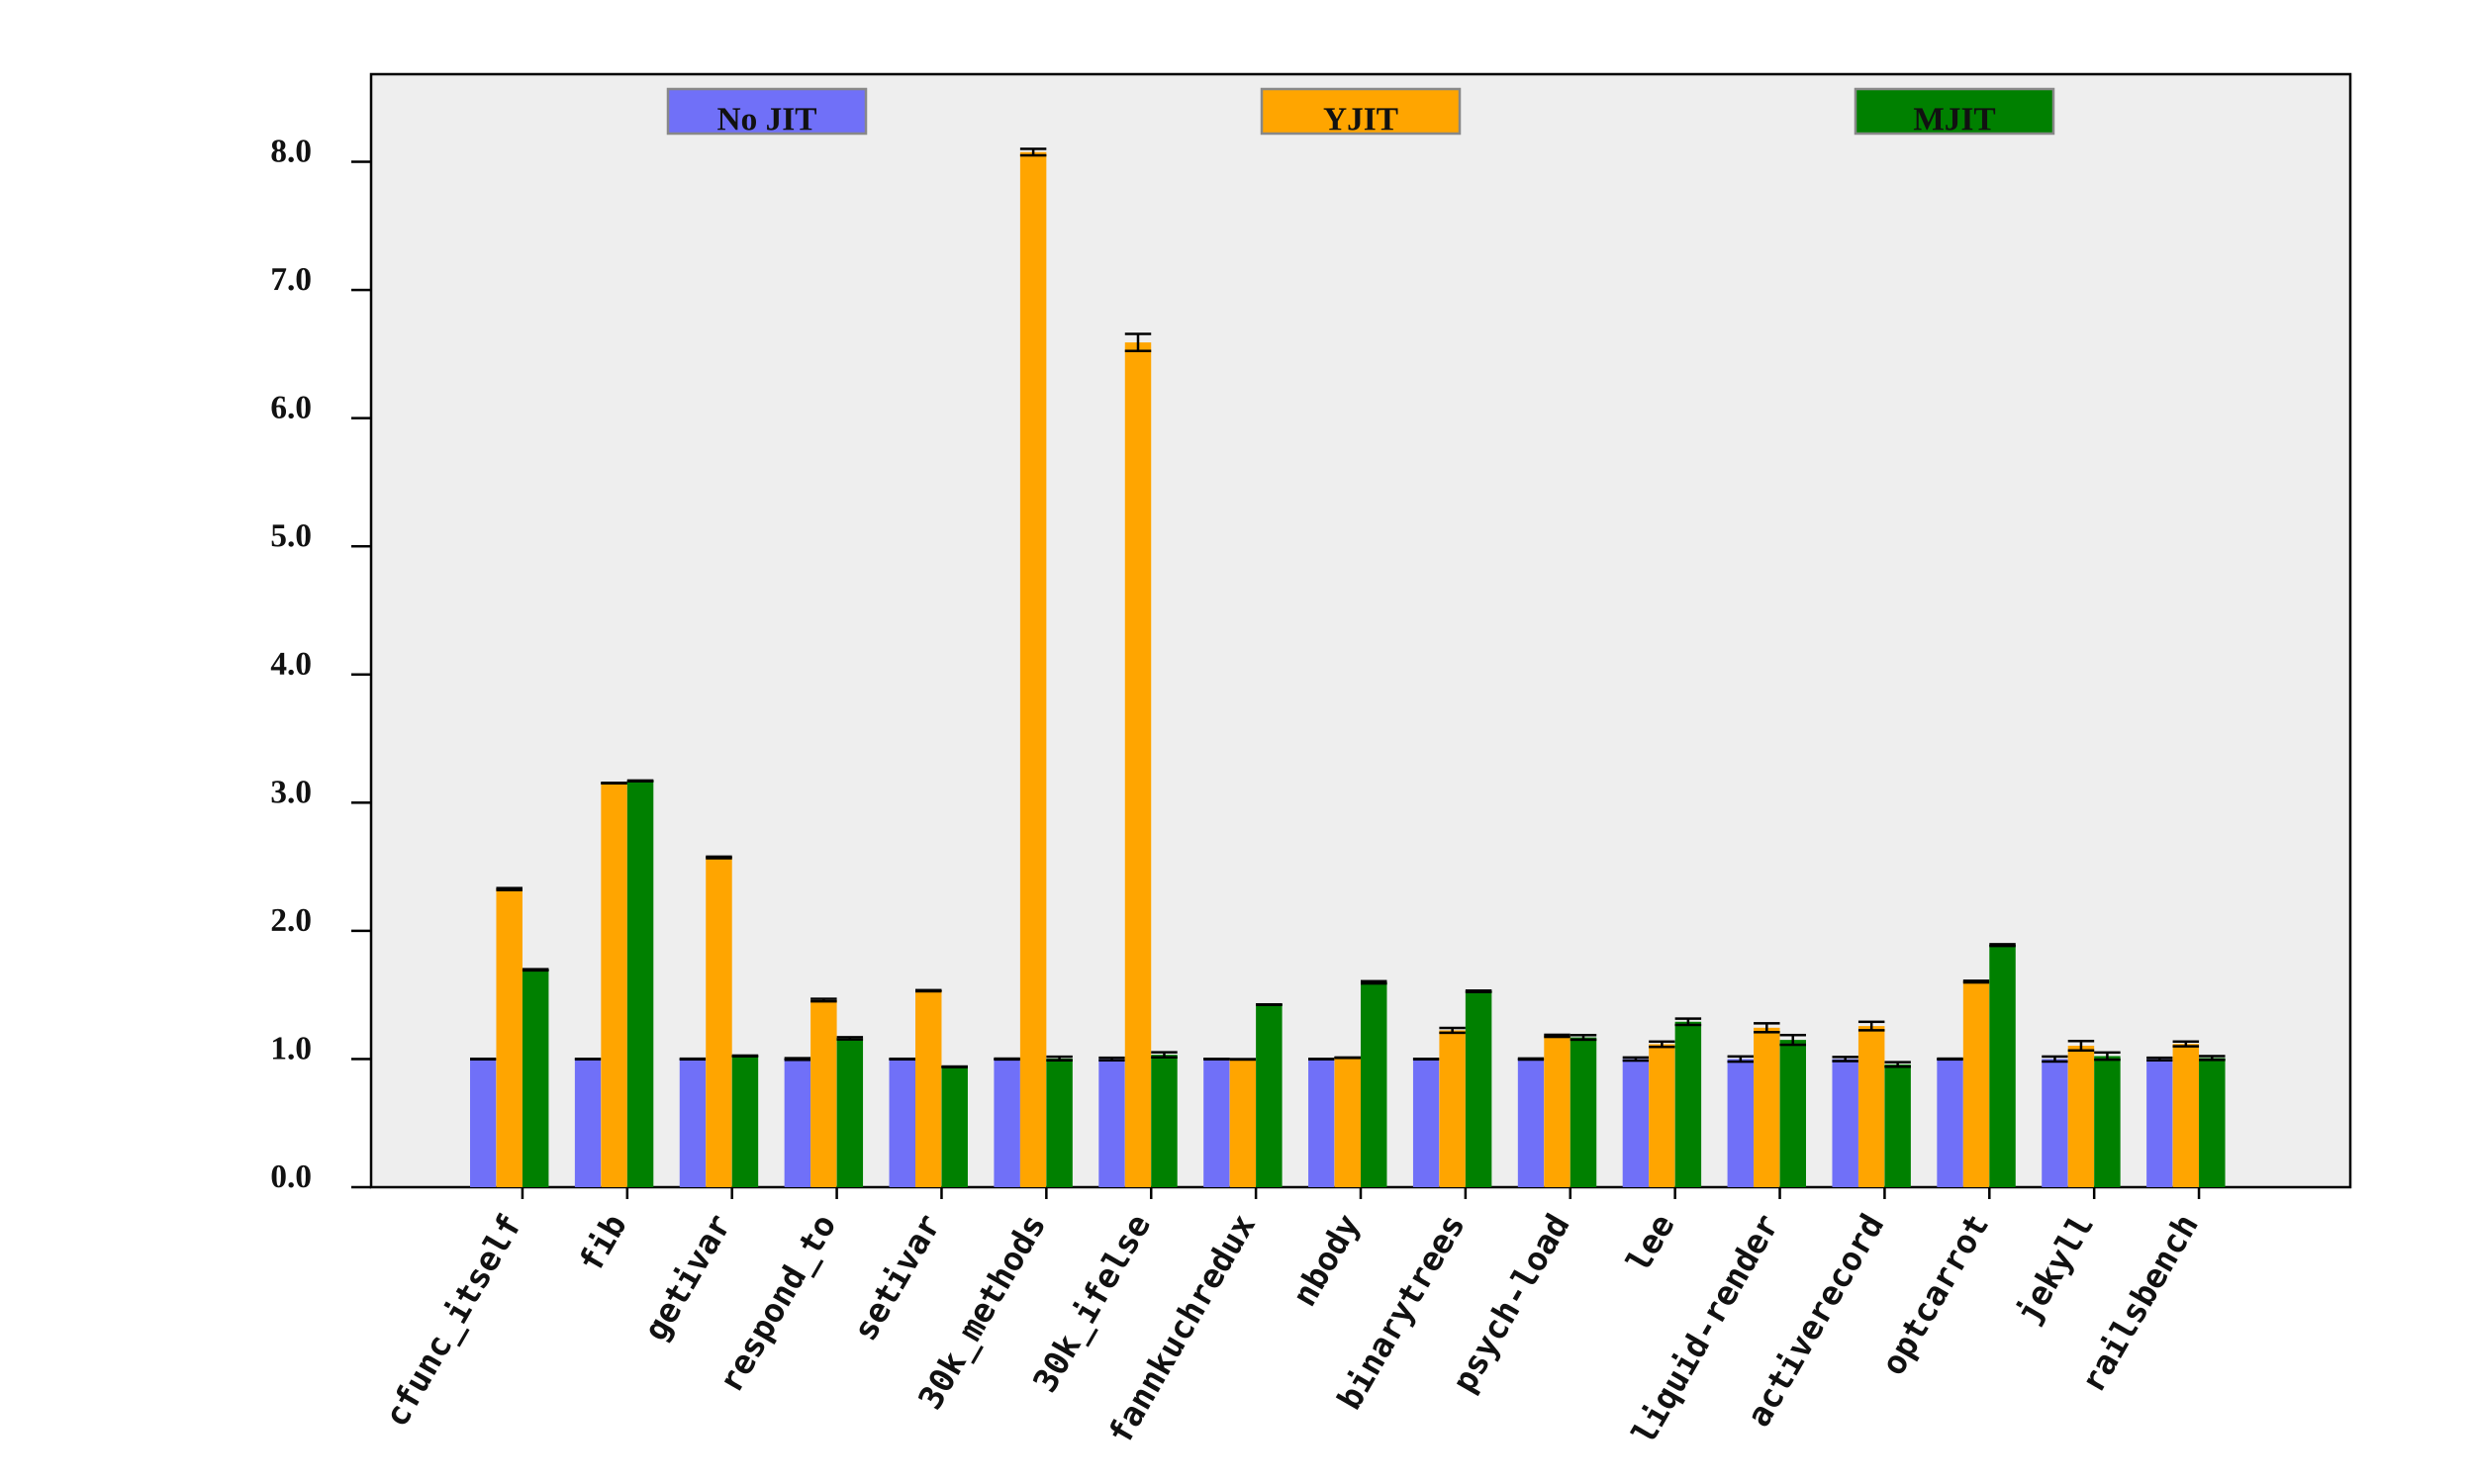
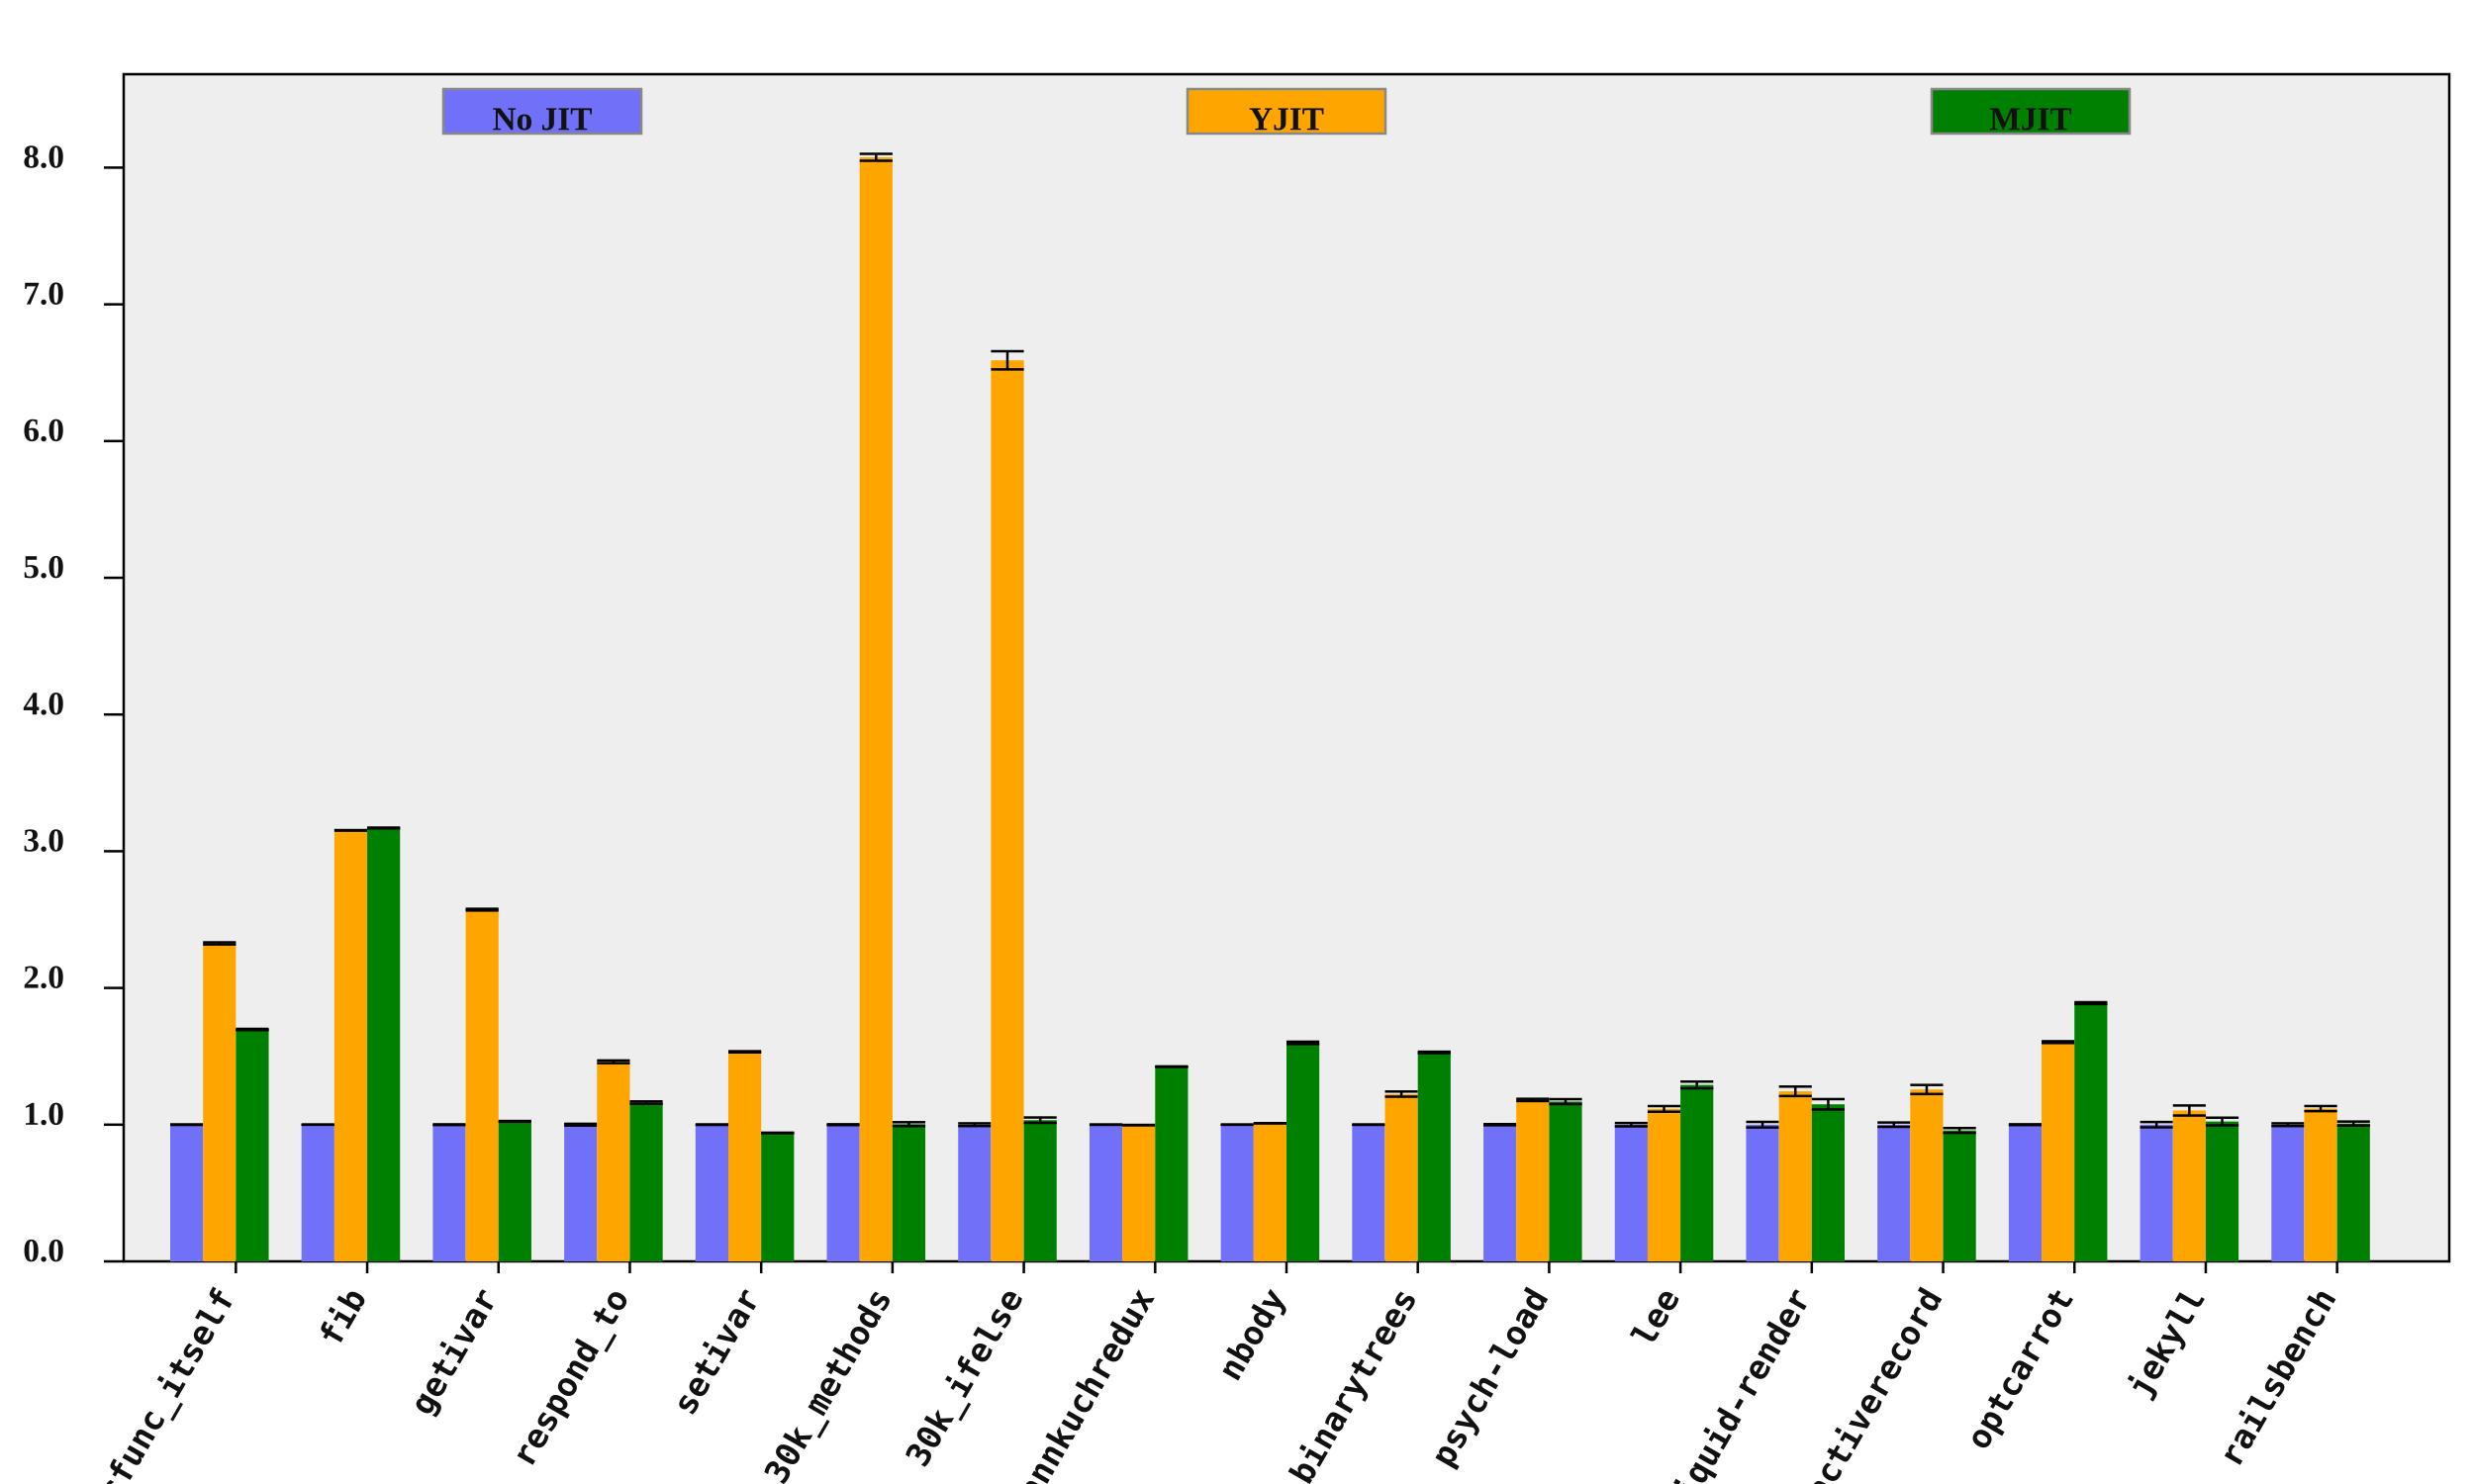
<svg xmlns="http://www.w3.org/2000/svg" viewBox="0 0 1000 600" width="100%" height="100%">
-   <rect x="150.0" y="30.0" width="800" height="450.0" stroke="#000" fill="#EEE" />
-   <line x1="142.0" y1="480.0" x2="150.0" y2="480.0" stroke="#000" />
-   <text x="126.0" y="480.0" text-anchor="end" font-weight="bold" font-size="small" fill="#111">
+   <rect x="50.0" y="30.0" width="940.0" height="480" stroke="#000" fill="#EEE" />
+   <line x1="42.0" y1="510" x2="50.0" y2="510" stroke="#000" />
+   <text x="26" y="510" text-anchor="end" font-weight="bold" font-size="small" fill="#111">
0.0
</text>
-   <line x1="142.0" y1="428.176" x2="150.0" y2="428.176" stroke="#000" />
-   <text x="126.0" y="428.176" text-anchor="end" font-weight="bold" font-size="small" fill="#111">
+   <line x1="42.0" y1="454.721" x2="50.0" y2="454.721" stroke="#000" />
+   <text x="26" y="454.721" text-anchor="end" font-weight="bold" font-size="small" fill="#111">
1.0
</text>
-   <line x1="142.0" y1="376.353" x2="150.0" y2="376.353" stroke="#000" />
-   <text x="126.0" y="376.353" text-anchor="end" font-weight="bold" font-size="small" fill="#111">
+   <line x1="42.0" y1="399.443" x2="50.0" y2="399.443" stroke="#000" />
+   <text x="26" y="399.443" text-anchor="end" font-weight="bold" font-size="small" fill="#111">
2.0
</text>
-   <line x1="142.0" y1="324.529" x2="150.0" y2="324.529" stroke="#000" />
-   <text x="126.0" y="324.529" text-anchor="end" font-weight="bold" font-size="small" fill="#111">
+   <line x1="42.0" y1="344.164" x2="50.0" y2="344.164" stroke="#000" />
+   <text x="26" y="344.164" text-anchor="end" font-weight="bold" font-size="small" fill="#111">
3.0
</text>
-   <line x1="142.0" y1="272.705" x2="150.0" y2="272.705" stroke="#000" />
-   <text x="126.0" y="272.705" text-anchor="end" font-weight="bold" font-size="small" fill="#111">
+   <line x1="42.0" y1="288.885" x2="50.0" y2="288.885" stroke="#000" />
+   <text x="26" y="288.885" text-anchor="end" font-weight="bold" font-size="small" fill="#111">
4.0
</text>
-   <line x1="142.0" y1="220.881" x2="150.0" y2="220.881" stroke="#000" />
-   <text x="126.0" y="220.881" text-anchor="end" font-weight="bold" font-size="small" fill="#111">
+   <line x1="42.0" y1="233.607" x2="50.0" y2="233.607" stroke="#000" />
+   <text x="26" y="233.607" text-anchor="end" font-weight="bold" font-size="small" fill="#111">
5.0
</text>
-   <line x1="142.0" y1="169.058" x2="150.0" y2="169.058" stroke="#000" />
-   <text x="126.0" y="169.058" text-anchor="end" font-weight="bold" font-size="small" fill="#111">
+   <line x1="42.0" y1="178.328" x2="50.0" y2="178.328" stroke="#000" />
+   <text x="26" y="178.328" text-anchor="end" font-weight="bold" font-size="small" fill="#111">
6.0
</text>
-   <line x1="142.0" y1="117.234" x2="150.0" y2="117.234" stroke="#000" />
-   <text x="126.0" y="117.234" text-anchor="end" font-weight="bold" font-size="small" fill="#111">
+   <line x1="42.0" y1="123.049" x2="50.0" y2="123.049" stroke="#000" />
+   <text x="26" y="123.049" text-anchor="end" font-weight="bold" font-size="small" fill="#111">
7.0
</text>
-   <line x1="142.0" y1="65.41" x2="150.0" y2="65.41" stroke="#000" />
-   <text x="126.0" y="65.41" text-anchor="end" font-weight="bold" font-size="small" fill="#111">
+   <line x1="42.0" y1="67.771" x2="50.0" y2="67.771" stroke="#000" />
+   <text x="26" y="67.771" text-anchor="end" font-weight="bold" font-size="small" fill="#111">
8.0
</text>
-   <rect x="270.0" y="36" width="80.0" height="18.0" fill="#7070f8" stroke="#888" />
-   <text x="310.0" y="52.5" font-size="small" text-anchor="middle" font-weight="bold" fill="#111">
+   <rect x="179.2" y="36" width="80.0" height="18.0" fill="#7070f8" stroke="#888" />
+   <text x="219.2" y="52.5" font-size="small" text-anchor="middle" font-weight="bold" fill="#111">
No JIT
</text>
-   <rect x="510.0" y="36" width="80.0" height="18.0" fill="orange" stroke="#888" />
-   <text x="550.0" y="52.5" font-size="small" text-anchor="middle" font-weight="bold" fill="#111">
+   <rect x="480" y="36" width="80.0" height="18.0" fill="orange" stroke="#888" />
+   <text x="520" y="52.5" font-size="small" text-anchor="middle" font-weight="bold" fill="#111">
YJIT
</text>
-   <rect x="750.0" y="36" width="80.0" height="18.0" fill="green" stroke="#888" />
-   <text x="790.0" y="52.5" font-size="small" text-anchor="middle" font-weight="bold" fill="#111">
+   <rect x="780.8" y="36" width="80.0" height="18.0" fill="green" stroke="#888" />
+   <text x="820.8" y="52.5" font-size="small" text-anchor="middle" font-weight="bold" fill="#111">
MJIT
</text>
-   <rect x="190.0" y="428.176" width="10.588" height="51.824" fill="#7070f8" />
-   <line x1="190.0" y1="428.087" x2="200.588" y2="428.087" stroke="#000" />
-   <line x1="190.0" y1="428.265" x2="200.588" y2="428.265" stroke="#000" />
-   <line x1="195.294" y1="428.087" x2="195.294" y2="428.265" stroke="#000" />
-   <rect x="200.588" y="359.466" width="10.588" height="120.534" fill="orange" />
-   <line x1="200.588" y1="359.071" x2="211.176" y2="359.071" stroke="#000" />
-   <line x1="200.588" y1="359.861" x2="211.176" y2="359.861" stroke="#000" />
-   <line x1="205.882" y1="359.071" x2="205.882" y2="359.861" stroke="#000" />
-   <rect x="211.176" y="392.102" width="10.588" height="87.898" fill="green" />
-   <line x1="211.176" y1="391.865" x2="221.765" y2="391.865" stroke="#000" />
-   <line x1="211.176" y1="392.339" x2="221.765" y2="392.339" stroke="#000" />
-   <line x1="216.471" y1="391.865" x2="216.471" y2="392.339" stroke="#000" />
-   <line x1="211.176" y1="480.0" x2="211.176" y2="484.8" stroke="#000" />
-   <text x="211.176" y="494.4" fill="#111" font-size="small" font-family="monospace" font-weight="bold" text-anchor="end" transform="rotate(-60, 211.1765, 494.4)">
+   <rect x="68.8" y="454.721" width="13.271" height="55.279" fill="#7070f8" />
+   <line x1="68.8" y1="454.627" x2="82.071" y2="454.627" stroke="#000" />
+   <line x1="68.8" y1="454.816" x2="82.071" y2="454.816" stroke="#000" />
+   <line x1="75.435" y1="454.627" x2="75.435" y2="454.816" stroke="#000" />
+   <rect x="82.071" y="381.431" width="13.271" height="128.569" fill="orange" />
+   <line x1="82.071" y1="381.009" x2="95.341" y2="381.009" stroke="#000" />
+   <line x1="82.071" y1="381.852" x2="95.341" y2="381.852" stroke="#000" />
+   <line x1="88.706" y1="381.009" x2="88.706" y2="381.852" stroke="#000" />
+   <rect x="95.341" y="416.242" width="13.271" height="93.758" fill="green" />
+   <line x1="95.341" y1="415.989" x2="108.612" y2="415.989" stroke="#000" />
+   <line x1="95.341" y1="416.495" x2="108.612" y2="416.495" stroke="#000" />
+   <line x1="101.976" y1="415.989" x2="101.976" y2="416.495" stroke="#000" />
+   <line x1="95.341" y1="510.0" x2="95.341" y2="514.8" stroke="#000" />
+   <text x="95.341" y="524.4" fill="#111" font-size="small" font-family="monospace" font-weight="bold" text-anchor="end" transform="rotate(-60, 95.34118, 524.4)">
cfunc_itself
</text>
-   <rect x="232.353" y="428.176" width="10.588" height="51.824" fill="#7070f8" />
-   <line x1="232.353" y1="428.158" x2="242.941" y2="428.158" stroke="#000" />
-   <line x1="232.353" y1="428.194" x2="242.941" y2="428.194" stroke="#000" />
-   <line x1="237.647" y1="428.158" x2="237.647" y2="428.194" stroke="#000" />
-   <rect x="242.941" y="316.61" width="10.588" height="163.39" fill="orange" />
-   <line x1="242.941" y1="316.523" x2="253.529" y2="316.523" stroke="#000" />
-   <line x1="242.941" y1="316.698" x2="253.529" y2="316.698" stroke="#000" />
-   <line x1="248.235" y1="316.523" x2="248.235" y2="316.698" stroke="#000" />
-   <rect x="253.529" y="315.714" width="10.588" height="164.286" fill="green" />
-   <line x1="253.529" y1="315.57" x2="264.118" y2="315.57" stroke="#000" />
-   <line x1="253.529" y1="315.859" x2="264.118" y2="315.859" stroke="#000" />
-   <line x1="258.824" y1="315.57" x2="258.824" y2="315.859" stroke="#000" />
-   <line x1="253.529" y1="480.0" x2="253.529" y2="484.8" stroke="#000" />
-   <text x="253.529" y="494.4" fill="#111" font-size="small" font-family="monospace" font-weight="bold" text-anchor="end" transform="rotate(-60, 253.5294, 494.4)">
+   <rect x="121.882" y="454.721" width="13.271" height="55.279" fill="#7070f8" />
+   <line x1="121.882" y1="454.702" x2="135.153" y2="454.702" stroke="#000" />
+   <line x1="121.882" y1="454.74" x2="135.153" y2="454.74" stroke="#000" />
+   <line x1="128.518" y1="454.702" x2="128.518" y2="454.74" stroke="#000" />
+   <rect x="135.153" y="335.718" width="13.271" height="174.282" fill="orange" />
+   <line x1="135.153" y1="335.624" x2="148.424" y2="335.624" stroke="#000" />
+   <line x1="135.153" y1="335.811" x2="148.424" y2="335.811" stroke="#000" />
+   <line x1="141.788" y1="335.624" x2="141.788" y2="335.811" stroke="#000" />
+   <rect x="148.424" y="334.762" width="13.271" height="175.238" fill="green" />
+   <line x1="148.424" y1="334.608" x2="161.694" y2="334.608" stroke="#000" />
+   <line x1="148.424" y1="334.916" x2="161.694" y2="334.916" stroke="#000" />
+   <line x1="155.059" y1="334.608" x2="155.059" y2="334.916" stroke="#000" />
+   <line x1="148.424" y1="510.0" x2="148.424" y2="514.8" stroke="#000" />
+   <text x="148.424" y="524.4" fill="#111" font-size="small" font-family="monospace" font-weight="bold" text-anchor="end" transform="rotate(-60, 148.4235, 524.4)">
fib
</text>
-   <rect x="274.706" y="428.176" width="10.588" height="51.824" fill="#7070f8" />
-   <line x1="274.706" y1="428.052" x2="285.294" y2="428.052" stroke="#000" />
-   <line x1="274.706" y1="428.3" x2="285.294" y2="428.3" stroke="#000" />
-   <line x1="280.0" y1="428.052" x2="280.0" y2="428.3" stroke="#000" />
-   <rect x="285.294" y="346.677" width="10.588" height="133.323" fill="orange" />
-   <line x1="285.294" y1="346.353" x2="295.882" y2="346.353" stroke="#000" />
-   <line x1="285.294" y1="347.001" x2="295.882" y2="347.001" stroke="#000" />
-   <line x1="290.588" y1="346.353" x2="290.588" y2="347.001" stroke="#000" />
-   <rect x="295.882" y="426.919" width="10.588" height="53.081" fill="green" />
-   <line x1="295.882" y1="426.78" x2="306.471" y2="426.78" stroke="#000" />
-   <line x1="295.882" y1="427.058" x2="306.471" y2="427.058" stroke="#000" />
-   <line x1="301.176" y1="426.78" x2="301.176" y2="427.058" stroke="#000" />
-   <line x1="295.882" y1="480.0" x2="295.882" y2="484.8" stroke="#000" />
-   <text x="295.882" y="494.4" fill="#111" font-size="small" font-family="monospace" font-weight="bold" text-anchor="end" transform="rotate(-60, 295.8824, 494.4)">
+   <rect x="174.965" y="454.721" width="13.271" height="55.279" fill="#7070f8" />
+   <line x1="174.965" y1="454.589" x2="188.235" y2="454.589" stroke="#000" />
+   <line x1="174.965" y1="454.854" x2="188.235" y2="454.854" stroke="#000" />
+   <line x1="181.6" y1="454.589" x2="181.6" y2="454.854" stroke="#000" />
+   <rect x="188.235" y="367.789" width="13.271" height="142.211" fill="orange" />
+   <line x1="188.235" y1="367.443" x2="201.506" y2="367.443" stroke="#000" />
+   <line x1="188.235" y1="368.134" x2="201.506" y2="368.134" stroke="#000" />
+   <line x1="194.871" y1="367.443" x2="194.871" y2="368.134" stroke="#000" />
+   <rect x="201.506" y="453.38" width="13.271" height="56.62" fill="green" />
+   <line x1="201.506" y1="453.232" x2="214.776" y2="453.232" stroke="#000" />
+   <line x1="201.506" y1="453.529" x2="214.776" y2="453.529" stroke="#000" />
+   <line x1="208.141" y1="453.232" x2="208.141" y2="453.529" stroke="#000" />
+   <line x1="201.506" y1="510.0" x2="201.506" y2="514.8" stroke="#000" />
+   <text x="201.506" y="524.4" fill="#111" font-size="small" font-family="monospace" font-weight="bold" text-anchor="end" transform="rotate(-60, 201.5059, 524.4)">
getivar
</text>
-   <rect x="317.059" y="428.176" width="10.588" height="51.824" fill="#7070f8" />
-   <line x1="317.059" y1="427.839" x2="327.647" y2="427.839" stroke="#000" />
-   <line x1="317.059" y1="428.513" x2="327.647" y2="428.513" stroke="#000" />
-   <line x1="322.353" y1="427.839" x2="322.353" y2="428.513" stroke="#000" />
-   <rect x="327.647" y="404.347" width="10.588" height="75.653" fill="orange" />
-   <line x1="327.647" y1="403.837" x2="338.235" y2="403.837" stroke="#000" />
-   <line x1="327.647" y1="404.856" x2="338.235" y2="404.856" stroke="#000" />
-   <line x1="332.941" y1="403.837" x2="332.941" y2="404.856" stroke="#000" />
-   <rect x="338.235" y="419.805" width="10.588" height="60.195" fill="green" />
-   <line x1="338.235" y1="419.36" x2="348.824" y2="419.36" stroke="#000" />
-   <line x1="338.235" y1="420.251" x2="348.824" y2="420.251" stroke="#000" />
-   <line x1="343.529" y1="419.36" x2="343.529" y2="420.251" stroke="#000" />
-   <line x1="338.235" y1="480.0" x2="338.235" y2="484.8" stroke="#000" />
-   <text x="338.235" y="494.4" fill="#111" font-size="small" font-family="monospace" font-weight="bold" text-anchor="end" transform="rotate(-60, 338.2353, 494.4)">
+   <rect x="228.047" y="454.721" width="13.271" height="55.279" fill="#7070f8" />
+   <line x1="228.047" y1="454.362" x2="241.318" y2="454.362" stroke="#000" />
+   <line x1="228.047" y1="455.081" x2="241.318" y2="455.081" stroke="#000" />
+   <line x1="234.682" y1="454.362" x2="234.682" y2="455.081" stroke="#000" />
+   <rect x="241.318" y="429.303" width="13.271" height="80.697" fill="orange" />
+   <line x1="241.318" y1="428.76" x2="254.588" y2="428.76" stroke="#000" />
+   <line x1="241.318" y1="429.846" x2="254.588" y2="429.846" stroke="#000" />
+   <line x1="247.953" y1="428.76" x2="247.953" y2="429.846" stroke="#000" />
+   <rect x="254.588" y="445.792" width="13.271" height="64.208" fill="green" />
+   <line x1="254.588" y1="445.317" x2="267.859" y2="445.317" stroke="#000" />
+   <line x1="254.588" y1="446.268" x2="267.859" y2="446.268" stroke="#000" />
+   <line x1="261.224" y1="445.317" x2="261.224" y2="446.268" stroke="#000" />
+   <line x1="254.588" y1="510.0" x2="254.588" y2="514.8" stroke="#000" />
+   <text x="254.588" y="524.4" fill="#111" font-size="small" font-family="monospace" font-weight="bold" text-anchor="end" transform="rotate(-60, 254.5882, 524.4)">
respond_to
</text>
-   <rect x="359.412" y="428.176" width="10.588" height="51.824" fill="#7070f8" />
-   <line x1="359.412" y1="428.084" x2="370" y2="428.084" stroke="#000" />
-   <line x1="359.412" y1="428.268" x2="370" y2="428.268" stroke="#000" />
-   <line x1="364.706" y1="428.084" x2="364.706" y2="428.268" stroke="#000" />
-   <rect x="370" y="400.559" width="10.588" height="79.441" fill="orange" />
-   <line x1="370" y1="400.332" x2="380.588" y2="400.332" stroke="#000" />
-   <line x1="370" y1="400.786" x2="380.588" y2="400.786" stroke="#000" />
-   <line x1="375.294" y1="400.332" x2="375.294" y2="400.786" stroke="#000" />
-   <rect x="380.588" y="431.309" width="10.588" height="48.691" fill="green" />
-   <line x1="380.588" y1="431.213" x2="391.176" y2="431.213" stroke="#000" />
-   <line x1="380.588" y1="431.404" x2="391.176" y2="431.404" stroke="#000" />
-   <line x1="385.882" y1="431.213" x2="385.882" y2="431.404" stroke="#000" />
-   <line x1="380.588" y1="480.0" x2="380.588" y2="484.8" stroke="#000" />
-   <text x="380.588" y="494.4" fill="#111" font-size="small" font-family="monospace" font-weight="bold" text-anchor="end" transform="rotate(-60, 380.5882, 494.4)">
+   <rect x="281.129" y="454.721" width="13.271" height="55.279" fill="#7070f8" />
+   <line x1="281.129" y1="454.623" x2="294.4" y2="454.623" stroke="#000" />
+   <line x1="281.129" y1="454.82" x2="294.4" y2="454.82" stroke="#000" />
+   <line x1="287.765" y1="454.623" x2="287.765" y2="454.82" stroke="#000" />
+   <rect x="294.4" y="425.263" width="13.271" height="84.737" fill="orange" />
+   <line x1="294.4" y1="425.021" x2="307.671" y2="425.021" stroke="#000" />
+   <line x1="294.4" y1="425.505" x2="307.671" y2="425.505" stroke="#000" />
+   <line x1="301.035" y1="425.021" x2="301.035" y2="425.505" stroke="#000" />
+   <rect x="307.671" y="458.063" width="13.271" height="51.937" fill="green" />
+   <line x1="307.671" y1="457.961" x2="320.941" y2="457.961" stroke="#000" />
+   <line x1="307.671" y1="458.164" x2="320.941" y2="458.164" stroke="#000" />
+   <line x1="314.306" y1="457.961" x2="314.306" y2="458.164" stroke="#000" />
+   <line x1="307.671" y1="510.0" x2="307.671" y2="514.8" stroke="#000" />
+   <text x="307.671" y="524.4" fill="#111" font-size="small" font-family="monospace" font-weight="bold" text-anchor="end" transform="rotate(-60, 307.6706, 524.4)">
setivar
</text>
-   <rect x="401.765" y="428.176" width="10.588" height="51.824" fill="#7070f8" />
-   <line x1="401.765" y1="428.014" x2="412.353" y2="428.014" stroke="#000" />
-   <line x1="401.765" y1="428.338" x2="412.353" y2="428.338" stroke="#000" />
-   <line x1="407.059" y1="428.014" x2="407.059" y2="428.338" stroke="#000" />
-   <rect x="412.353" y="61.5" width="10.588" height="418.5" fill="orange" />
-   <line x1="412.353" y1="60.187" x2="422.941" y2="60.187" stroke="#000" />
-   <line x1="412.353" y1="62.813" x2="422.941" y2="62.813" stroke="#000" />
-   <line x1="417.647" y1="60.187" x2="417.647" y2="62.813" stroke="#000" />
-   <rect x="422.941" y="427.973" width="10.588" height="52.027" fill="green" />
-   <line x1="422.941" y1="427.239" x2="433.529" y2="427.239" stroke="#000" />
-   <line x1="422.941" y1="428.707" x2="433.529" y2="428.707" stroke="#000" />
-   <line x1="428.235" y1="427.239" x2="428.235" y2="428.707" stroke="#000" />
-   <line x1="422.941" y1="480.0" x2="422.941" y2="484.8" stroke="#000" />
-   <text x="422.941" y="494.4" fill="#111" font-size="small" font-family="monospace" font-weight="bold" text-anchor="end" transform="rotate(-60, 422.9412, 494.4)">
+   <rect x="334.212" y="454.721" width="13.271" height="55.279" fill="#7070f8" />
+   <line x1="334.212" y1="454.548" x2="347.482" y2="454.548" stroke="#000" />
+   <line x1="334.212" y1="454.894" x2="347.482" y2="454.894" stroke="#000" />
+   <line x1="340.847" y1="454.548" x2="340.847" y2="454.894" stroke="#000" />
+   <rect x="347.482" y="63.6" width="13.271" height="446.4" fill="orange" />
+   <line x1="347.482" y1="62.2" x2="360.753" y2="62.2" stroke="#000" />
+   <line x1="347.482" y1="65" x2="360.753" y2="65" stroke="#000" />
+   <line x1="354.118" y1="62.2" x2="354.118" y2="65" stroke="#000" />
+   <rect x="360.753" y="454.505" width="13.271" height="55.495" fill="green" />
+   <line x1="360.753" y1="453.722" x2="374.024" y2="453.722" stroke="#000" />
+   <line x1="360.753" y1="455.287" x2="374.024" y2="455.287" stroke="#000" />
+   <line x1="367.388" y1="453.722" x2="367.388" y2="455.287" stroke="#000" />
+   <line x1="360.753" y1="510.0" x2="360.753" y2="514.8" stroke="#000" />
+   <text x="360.753" y="524.4" fill="#111" font-size="small" font-family="monospace" font-weight="bold" text-anchor="end" transform="rotate(-60, 360.7529, 524.4)">
30k_methods
</text>
-   <rect x="444.118" y="428.176" width="10.588" height="51.824" fill="#7070f8" />
-   <line x1="444.118" y1="427.667" x2="454.706" y2="427.667" stroke="#000" />
-   <line x1="444.118" y1="428.686" x2="454.706" y2="428.686" stroke="#000" />
-   <line x1="449.412" y1="427.667" x2="449.412" y2="428.686" stroke="#000" />
-   <rect x="454.706" y="138.45" width="10.588" height="341.55" fill="orange" />
-   <line x1="454.706" y1="135.005" x2="465.294" y2="135.005" stroke="#000" />
-   <line x1="454.706" y1="141.896" x2="465.294" y2="141.896" stroke="#000" />
-   <line x1="460" y1="135.005" x2="460" y2="141.896" stroke="#000" />
-   <rect x="465.294" y="426.468" width="10.588" height="53.532" fill="green" />
-   <line x1="465.294" y1="425.455" x2="475.882" y2="425.455" stroke="#000" />
-   <line x1="465.294" y1="427.481" x2="475.882" y2="427.481" stroke="#000" />
-   <line x1="470.588" y1="425.455" x2="470.588" y2="427.481" stroke="#000" />
-   <line x1="465.294" y1="480.0" x2="465.294" y2="484.8" stroke="#000" />
-   <text x="465.294" y="494.4" fill="#111" font-size="small" font-family="monospace" font-weight="bold" text-anchor="end" transform="rotate(-60, 465.2941, 494.4)">
+   <rect x="387.294" y="454.721" width="13.271" height="55.279" fill="#7070f8" />
+   <line x1="387.294" y1="454.178" x2="400.565" y2="454.178" stroke="#000" />
+   <line x1="387.294" y1="455.265" x2="400.565" y2="455.265" stroke="#000" />
+   <line x1="393.929" y1="454.178" x2="393.929" y2="455.265" stroke="#000" />
+   <rect x="400.565" y="145.68" width="13.271" height="364.32" fill="orange" />
+   <line x1="400.565" y1="142.005" x2="413.835" y2="142.005" stroke="#000" />
+   <line x1="400.565" y1="149.356" x2="413.835" y2="149.356" stroke="#000" />
+   <line x1="407.2" y1="142.005" x2="407.2" y2="149.356" stroke="#000" />
+   <rect x="413.835" y="452.899" width="13.271" height="57.101" fill="green" />
+   <line x1="413.835" y1="451.819" x2="427.106" y2="451.819" stroke="#000" />
+   <line x1="413.835" y1="453.979" x2="427.106" y2="453.979" stroke="#000" />
+   <line x1="420.471" y1="451.819" x2="420.471" y2="453.979" stroke="#000" />
+   <line x1="413.835" y1="510.0" x2="413.835" y2="514.8" stroke="#000" />
+   <text x="413.835" y="524.4" fill="#111" font-size="small" font-family="monospace" font-weight="bold" text-anchor="end" transform="rotate(-60, 413.8353, 524.4)">
30k_ifelse
</text>
-   <rect x="486.471" y="428.176" width="10.588" height="51.824" fill="#7070f8" />
-   <line x1="486.471" y1="428.124" x2="497.059" y2="428.124" stroke="#000" />
-   <line x1="486.471" y1="428.229" x2="497.059" y2="428.229" stroke="#000" />
-   <line x1="491.765" y1="428.124" x2="491.765" y2="428.229" stroke="#000" />
-   <rect x="497.059" y="428.326" width="10.588" height="51.674" fill="orange" />
-   <line x1="497.059" y1="428.265" x2="507.647" y2="428.265" stroke="#000" />
-   <line x1="497.059" y1="428.387" x2="507.647" y2="428.387" stroke="#000" />
-   <line x1="502.353" y1="428.265" x2="502.353" y2="428.387" stroke="#000" />
-   <rect x="507.647" y="406.168" width="10.588" height="73.832" fill="green" />
-   <line x1="507.647" y1="406.09" x2="518.235" y2="406.09" stroke="#000" />
-   <line x1="507.647" y1="406.246" x2="518.235" y2="406.246" stroke="#000" />
-   <line x1="512.941" y1="406.09" x2="512.941" y2="406.246" stroke="#000" />
-   <line x1="507.647" y1="480.0" x2="507.647" y2="484.8" stroke="#000" />
-   <text x="507.647" y="494.4" fill="#111" font-size="small" font-family="monospace" font-weight="bold" text-anchor="end" transform="rotate(-60, 507.6471, 494.4)">
+   <rect x="440.376" y="454.721" width="13.271" height="55.279" fill="#7070f8" />
+   <line x1="440.376" y1="454.665" x2="453.647" y2="454.665" stroke="#000" />
+   <line x1="440.376" y1="454.778" x2="453.647" y2="454.778" stroke="#000" />
+   <line x1="447.012" y1="454.665" x2="447.012" y2="454.778" stroke="#000" />
+   <rect x="453.647" y="454.881" width="13.271" height="55.119" fill="orange" />
+   <line x1="453.647" y1="454.816" x2="466.918" y2="454.816" stroke="#000" />
+   <line x1="453.647" y1="454.946" x2="466.918" y2="454.946" stroke="#000" />
+   <line x1="460.282" y1="454.816" x2="460.282" y2="454.946" stroke="#000" />
+   <rect x="466.918" y="431.246" width="13.271" height="78.754" fill="green" />
+   <line x1="466.918" y1="431.163" x2="480.188" y2="431.163" stroke="#000" />
+   <line x1="466.918" y1="431.33" x2="480.188" y2="431.33" stroke="#000" />
+   <line x1="473.553" y1="431.163" x2="473.553" y2="431.33" stroke="#000" />
+   <line x1="466.918" y1="510.0" x2="466.918" y2="514.8" stroke="#000" />
+   <text x="466.918" y="524.4" fill="#111" font-size="small" font-family="monospace" font-weight="bold" text-anchor="end" transform="rotate(-60, 466.9176, 524.4)">
fannkuchredux
</text>
-   <rect x="528.824" y="428.176" width="10.588" height="51.824" fill="#7070f8" />
-   <line x1="528.824" y1="428.147" x2="539.412" y2="428.147" stroke="#000" />
-   <line x1="528.824" y1="428.205" x2="539.412" y2="428.205" stroke="#000" />
-   <line x1="534.118" y1="428.147" x2="534.118" y2="428.205" stroke="#000" />
-   <rect x="539.412" y="427.626" width="10.588" height="52.374" fill="orange" />
-   <line x1="539.412" y1="427.592" x2="550.0" y2="427.592" stroke="#000" />
-   <line x1="539.412" y1="427.66" x2="550.0" y2="427.66" stroke="#000" />
-   <line x1="544.706" y1="427.592" x2="544.706" y2="427.66" stroke="#000" />
-   <rect x="550" y="397.173" width="10.588" height="82.827" fill="green" />
-   <line x1="550" y1="396.717" x2="560.588" y2="396.717" stroke="#000" />
-   <line x1="550" y1="397.628" x2="560.588" y2="397.628" stroke="#000" />
-   <line x1="555.294" y1="396.717" x2="555.294" y2="397.628" stroke="#000" />
-   <line x1="550" y1="480.0" x2="550" y2="484.8" stroke="#000" />
-   <text x="550" y="494.4" fill="#111" font-size="small" font-family="monospace" font-weight="bold" text-anchor="end" transform="rotate(-60, 550, 494.4)">
+   <rect x="493.459" y="454.721" width="13.271" height="55.279" fill="#7070f8" />
+   <line x1="493.459" y1="454.69" x2="506.729" y2="454.69" stroke="#000" />
+   <line x1="493.459" y1="454.752" x2="506.729" y2="454.752" stroke="#000" />
+   <line x1="500.094" y1="454.69" x2="500.094" y2="454.752" stroke="#000" />
+   <rect x="506.729" y="454.134" width="13.271" height="55.866" fill="orange" />
+   <line x1="506.729" y1="454.098" x2="520.0" y2="454.098" stroke="#000" />
+   <line x1="506.729" y1="454.171" x2="520.0" y2="454.171" stroke="#000" />
+   <line x1="513.365" y1="454.098" x2="513.365" y2="454.171" stroke="#000" />
+   <rect x="520" y="421.651" width="13.271" height="88.349" fill="green" />
+   <line x1="520" y1="421.165" x2="533.271" y2="421.165" stroke="#000" />
+   <line x1="520" y1="422.137" x2="533.271" y2="422.137" stroke="#000" />
+   <line x1="526.635" y1="421.165" x2="526.635" y2="422.137" stroke="#000" />
+   <line x1="520" y1="510.0" x2="520" y2="514.8" stroke="#000" />
+   <text x="520" y="524.4" fill="#111" font-size="small" font-family="monospace" font-weight="bold" text-anchor="end" transform="rotate(-60, 520, 524.4)">
nbody
</text>
-   <rect x="571.176" y="428.176" width="10.588" height="51.824" fill="#7070f8" />
-   <line x1="571.176" y1="428.108" x2="581.765" y2="428.108" stroke="#000" />
-   <line x1="571.176" y1="428.244" x2="581.765" y2="428.244" stroke="#000" />
-   <line x1="576.471" y1="428.108" x2="576.471" y2="428.244" stroke="#000" />
-   <rect x="581.765" y="416.587" width="10.588" height="63.413" fill="orange" />
-   <line x1="581.765" y1="415.61" x2="592.353" y2="415.61" stroke="#000" />
-   <line x1="581.765" y1="417.565" x2="592.353" y2="417.565" stroke="#000" />
-   <line x1="587.059" y1="415.61" x2="587.059" y2="417.565" stroke="#000" />
-   <rect x="592.353" y="400.793" width="10.588" height="79.207" fill="green" />
-   <line x1="592.353" y1="400.516" x2="602.941" y2="400.516" stroke="#000" />
-   <line x1="592.353" y1="401.07" x2="602.941" y2="401.07" stroke="#000" />
-   <line x1="597.647" y1="400.516" x2="597.647" y2="401.07" stroke="#000" />
-   <line x1="592.353" y1="480.0" x2="592.353" y2="484.8" stroke="#000" />
-   <text x="592.353" y="494.4" fill="#111" font-size="small" font-family="monospace" font-weight="bold" text-anchor="end" transform="rotate(-60, 592.3529, 494.4)">
+   <rect x="546.541" y="454.721" width="13.271" height="55.279" fill="#7070f8" />
+   <line x1="546.541" y1="454.649" x2="559.812" y2="454.649" stroke="#000" />
+   <line x1="546.541" y1="454.794" x2="559.812" y2="454.794" stroke="#000" />
+   <line x1="553.176" y1="454.649" x2="553.176" y2="454.794" stroke="#000" />
+   <rect x="559.812" y="442.36" width="13.271" height="67.64" fill="orange" />
+   <line x1="559.812" y1="441.317" x2="573.082" y2="441.317" stroke="#000" />
+   <line x1="559.812" y1="443.403" x2="573.082" y2="443.403" stroke="#000" />
+   <line x1="566.447" y1="441.317" x2="566.447" y2="443.403" stroke="#000" />
+   <rect x="573.082" y="425.513" width="13.271" height="84.487" fill="green" />
+   <line x1="573.082" y1="425.218" x2="586.353" y2="425.218" stroke="#000" />
+   <line x1="573.082" y1="425.808" x2="586.353" y2="425.808" stroke="#000" />
+   <line x1="579.718" y1="425.218" x2="579.718" y2="425.808" stroke="#000" />
+   <line x1="573.082" y1="510.0" x2="573.082" y2="514.8" stroke="#000" />
+   <text x="573.082" y="524.4" fill="#111" font-size="small" font-family="monospace" font-weight="bold" text-anchor="end" transform="rotate(-60, 573.0824, 524.4)">
binarytrees
</text>
-   <rect x="613.529" y="428.176" width="10.588" height="51.824" fill="#7070f8" />
-   <line x1="613.529" y1="427.957" x2="624.118" y2="427.957" stroke="#000" />
-   <line x1="613.529" y1="428.395" x2="624.118" y2="428.395" stroke="#000" />
-   <line x1="618.824" y1="427.957" x2="618.824" y2="428.395" stroke="#000" />
-   <rect x="624.118" y="418.799" width="10.588" height="61.201" fill="orange" />
-   <line x1="624.118" y1="418.377" x2="634.706" y2="418.377" stroke="#000" />
-   <line x1="624.118" y1="419.222" x2="634.706" y2="419.222" stroke="#000" />
-   <line x1="629.412" y1="418.377" x2="629.412" y2="419.222" stroke="#000" />
-   <rect x="634.706" y="419.435" width="10.588" height="60.565" fill="green" />
-   <line x1="634.706" y1="418.509" x2="645.294" y2="418.509" stroke="#000" />
-   <line x1="634.706" y1="420.361" x2="645.294" y2="420.361" stroke="#000" />
-   <line x1="640" y1="418.509" x2="640" y2="420.361" stroke="#000" />
-   <line x1="634.706" y1="480.0" x2="634.706" y2="484.8" stroke="#000" />
-   <text x="634.706" y="494.4" fill="#111" font-size="small" font-family="monospace" font-weight="bold" text-anchor="end" transform="rotate(-60, 634.7059, 494.4)">
+   <rect x="599.624" y="454.721" width="13.271" height="55.279" fill="#7070f8" />
+   <line x1="599.624" y1="454.488" x2="612.894" y2="454.488" stroke="#000" />
+   <line x1="599.624" y1="454.955" x2="612.894" y2="454.955" stroke="#000" />
+   <line x1="606.259" y1="454.488" x2="606.259" y2="454.955" stroke="#000" />
+   <rect x="612.894" y="444.719" width="13.271" height="65.281" fill="orange" />
+   <line x1="612.894" y1="444.269" x2="626.165" y2="444.269" stroke="#000" />
+   <line x1="612.894" y1="445.17" x2="626.165" y2="445.17" stroke="#000" />
+   <line x1="619.529" y1="444.269" x2="619.529" y2="445.17" stroke="#000" />
+   <rect x="626.165" y="445.397" width="13.271" height="64.603" fill="green" />
+   <line x1="626.165" y1="444.409" x2="639.435" y2="444.409" stroke="#000" />
+   <line x1="626.165" y1="446.385" x2="639.435" y2="446.385" stroke="#000" />
+   <line x1="632.8" y1="444.409" x2="632.8" y2="446.385" stroke="#000" />
+   <line x1="626.165" y1="510.0" x2="626.165" y2="514.8" stroke="#000" />
+   <text x="626.165" y="524.4" fill="#111" font-size="small" font-family="monospace" font-weight="bold" text-anchor="end" transform="rotate(-60, 626.1647, 524.4)">
psych-load
</text>
-   <rect x="655.882" y="428.176" width="10.588" height="51.824" fill="#7070f8" />
-   <line x1="655.882" y1="427.549" x2="666.471" y2="427.549" stroke="#000" />
-   <line x1="655.882" y1="428.803" x2="666.471" y2="428.803" stroke="#000" />
-   <line x1="661.176" y1="427.549" x2="661.176" y2="428.803" stroke="#000" />
-   <rect x="666.471" y="422.196" width="10.588" height="57.804" fill="orange" />
-   <line x1="666.471" y1="421.123" x2="677.059" y2="421.123" stroke="#000" />
-   <line x1="666.471" y1="423.27" x2="677.059" y2="423.27" stroke="#000" />
-   <line x1="671.765" y1="421.123" x2="671.765" y2="423.27" stroke="#000" />
-   <rect x="677.059" y="413.112" width="10.588" height="66.888" fill="green" />
-   <line x1="677.059" y1="411.839" x2="687.647" y2="411.839" stroke="#000" />
-   <line x1="677.059" y1="414.386" x2="687.647" y2="414.386" stroke="#000" />
-   <line x1="682.353" y1="411.839" x2="682.353" y2="414.386" stroke="#000" />
-   <line x1="677.059" y1="480.0" x2="677.059" y2="484.8" stroke="#000" />
-   <text x="677.059" y="494.4" fill="#111" font-size="small" font-family="monospace" font-weight="bold" text-anchor="end" transform="rotate(-60, 677.0588, 494.4)">
+   <rect x="652.706" y="454.721" width="13.271" height="55.279" fill="#7070f8" />
+   <line x1="652.706" y1="454.053" x2="665.976" y2="454.053" stroke="#000" />
+   <line x1="652.706" y1="455.39" x2="665.976" y2="455.39" stroke="#000" />
+   <line x1="659.341" y1="454.053" x2="659.341" y2="455.39" stroke="#000" />
+   <rect x="665.976" y="448.343" width="13.271" height="61.657" fill="orange" />
+   <line x1="665.976" y1="447.198" x2="679.247" y2="447.198" stroke="#000" />
+   <line x1="665.976" y1="449.488" x2="679.247" y2="449.488" stroke="#000" />
+   <line x1="672.612" y1="447.198" x2="672.612" y2="449.488" stroke="#000" />
+   <rect x="679.247" y="438.653" width="13.271" height="71.347" fill="green" />
+   <line x1="679.247" y1="437.295" x2="692.518" y2="437.295" stroke="#000" />
+   <line x1="679.247" y1="440.012" x2="692.518" y2="440.012" stroke="#000" />
+   <line x1="685.882" y1="437.295" x2="685.882" y2="440.012" stroke="#000" />
+   <line x1="679.247" y1="510.0" x2="679.247" y2="514.8" stroke="#000" />
+   <text x="679.247" y="524.4" fill="#111" font-size="small" font-family="monospace" font-weight="bold" text-anchor="end" transform="rotate(-60, 679.2471, 524.4)">
lee
</text>
-   <rect x="698.235" y="428.176" width="10.588" height="51.824" fill="#7070f8" />
-   <line x1="698.235" y1="427.123" x2="708.824" y2="427.123" stroke="#000" />
-   <line x1="698.235" y1="429.23" x2="708.824" y2="429.23" stroke="#000" />
-   <line x1="703.529" y1="427.123" x2="703.529" y2="429.23" stroke="#000" />
-   <rect x="708.824" y="415.529" width="10.588" height="64.471" fill="orange" />
-   <line x1="708.824" y1="413.736" x2="719.412" y2="413.736" stroke="#000" />
-   <line x1="708.824" y1="417.321" x2="719.412" y2="417.321" stroke="#000" />
-   <line x1="714.118" y1="413.736" x2="714.118" y2="417.321" stroke="#000" />
-   <rect x="719.412" y="420.452" width="10.588" height="59.548" fill="green" />
-   <line x1="719.412" y1="418.486" x2="730.0" y2="418.486" stroke="#000" />
-   <line x1="719.412" y1="422.418" x2="730.0" y2="422.418" stroke="#000" />
-   <line x1="724.706" y1="418.486" x2="724.706" y2="422.418" stroke="#000" />
-   <line x1="719.412" y1="480.0" x2="719.412" y2="484.8" stroke="#000" />
-   <text x="719.412" y="494.4" fill="#111" font-size="small" font-family="monospace" font-weight="bold" text-anchor="end" transform="rotate(-60, 719.4118, 494.4)">
+   <rect x="705.788" y="454.721" width="13.271" height="55.279" fill="#7070f8" />
+   <line x1="705.788" y1="453.597" x2="719.059" y2="453.597" stroke="#000" />
+   <line x1="705.788" y1="455.845" x2="719.059" y2="455.845" stroke="#000" />
+   <line x1="712.424" y1="453.597" x2="712.424" y2="455.845" stroke="#000" />
+   <rect x="719.059" y="441.231" width="13.271" height="68.769" fill="orange" />
+   <line x1="719.059" y1="439.319" x2="732.329" y2="439.319" stroke="#000" />
+   <line x1="719.059" y1="443.142" x2="732.329" y2="443.142" stroke="#000" />
+   <line x1="725.694" y1="439.319" x2="725.694" y2="443.142" stroke="#000" />
+   <rect x="732.329" y="446.482" width="13.271" height="63.518" fill="green" />
+   <line x1="732.329" y1="444.385" x2="745.6" y2="444.385" stroke="#000" />
+   <line x1="732.329" y1="448.579" x2="745.6" y2="448.579" stroke="#000" />
+   <line x1="738.965" y1="444.385" x2="738.965" y2="448.579" stroke="#000" />
+   <line x1="732.329" y1="510.0" x2="732.329" y2="514.8" stroke="#000" />
+   <text x="732.329" y="524.4" fill="#111" font-size="small" font-family="monospace" font-weight="bold" text-anchor="end" transform="rotate(-60, 732.3294, 524.4)">
liquid-render
</text>
-   <rect x="740.588" y="428.176" width="10.588" height="51.824" fill="#7070f8" />
-   <line x1="740.588" y1="427.351" x2="751.176" y2="427.351" stroke="#000" />
-   <line x1="740.588" y1="429.001" x2="751.176" y2="429.001" stroke="#000" />
-   <line x1="745.882" y1="427.351" x2="745.882" y2="429.001" stroke="#000" />
-   <rect x="751.176" y="414.842" width="10.588" height="65.158" fill="orange" />
-   <line x1="751.176" y1="413.128" x2="761.765" y2="413.128" stroke="#000" />
-   <line x1="751.176" y1="416.557" x2="761.765" y2="416.557" stroke="#000" />
-   <line x1="756.471" y1="413.128" x2="756.471" y2="416.557" stroke="#000" />
-   <rect x="761.765" y="430.369" width="10.588" height="49.631" fill="green" />
-   <line x1="761.765" y1="429.455" x2="772.353" y2="429.455" stroke="#000" />
-   <line x1="761.765" y1="431.283" x2="772.353" y2="431.283" stroke="#000" />
-   <line x1="767.059" y1="429.455" x2="767.059" y2="431.283" stroke="#000" />
-   <line x1="761.765" y1="480.0" x2="761.765" y2="484.8" stroke="#000" />
-   <text x="761.765" y="494.4" fill="#111" font-size="small" font-family="monospace" font-weight="bold" text-anchor="end" transform="rotate(-60, 761.7647, 494.4)">
+   <rect x="758.871" y="454.721" width="13.271" height="55.279" fill="#7070f8" />
+   <line x1="758.871" y1="453.841" x2="772.141" y2="453.841" stroke="#000" />
+   <line x1="758.871" y1="455.601" x2="772.141" y2="455.601" stroke="#000" />
+   <line x1="765.506" y1="453.841" x2="765.506" y2="455.601" stroke="#000" />
+   <rect x="772.141" y="440.498" width="13.271" height="69.502" fill="orange" />
+   <line x1="772.141" y1="438.669" x2="785.412" y2="438.669" stroke="#000" />
+   <line x1="772.141" y1="442.327" x2="785.412" y2="442.327" stroke="#000" />
+   <line x1="778.776" y1="438.669" x2="778.776" y2="442.327" stroke="#000" />
+   <rect x="785.412" y="457.06" width="13.271" height="52.94" fill="green" />
+   <line x1="785.412" y1="456.085" x2="798.682" y2="456.085" stroke="#000" />
+   <line x1="785.412" y1="458.035" x2="798.682" y2="458.035" stroke="#000" />
+   <line x1="792.047" y1="456.085" x2="792.047" y2="458.035" stroke="#000" />
+   <line x1="785.412" y1="510.0" x2="785.412" y2="514.8" stroke="#000" />
+   <text x="785.412" y="524.4" fill="#111" font-size="small" font-family="monospace" font-weight="bold" text-anchor="end" transform="rotate(-60, 785.4118, 524.4)">
activerecord
</text>
-   <rect x="782.941" y="428.176" width="10.588" height="51.824" fill="#7070f8" />
-   <line x1="782.941" y1="428.025" x2="793.529" y2="428.025" stroke="#000" />
-   <line x1="782.941" y1="428.327" x2="793.529" y2="428.327" stroke="#000" />
-   <line x1="788.235" y1="428.025" x2="788.235" y2="428.327" stroke="#000" />
-   <rect x="793.529" y="396.883" width="10.588" height="83.117" fill="orange" />
-   <line x1="793.529" y1="396.542" x2="804.118" y2="396.542" stroke="#000" />
-   <line x1="793.529" y1="397.224" x2="804.118" y2="397.224" stroke="#000" />
-   <line x1="798.824" y1="396.542" x2="798.824" y2="397.224" stroke="#000" />
-   <rect x="804.118" y="382.102" width="10.588" height="97.898" fill="green" />
-   <line x1="804.118" y1="381.758" x2="814.706" y2="381.758" stroke="#000" />
-   <line x1="804.118" y1="382.446" x2="814.706" y2="382.446" stroke="#000" />
-   <line x1="809.412" y1="381.758" x2="809.412" y2="382.446" stroke="#000" />
-   <line x1="804.118" y1="480.0" x2="804.118" y2="484.8" stroke="#000" />
-   <text x="804.118" y="494.4" fill="#111" font-size="small" font-family="monospace" font-weight="bold" text-anchor="end" transform="rotate(-60, 804.1176, 494.4)">
+   <rect x="811.953" y="454.721" width="13.271" height="55.279" fill="#7070f8" />
+   <line x1="811.953" y1="454.56" x2="825.224" y2="454.56" stroke="#000" />
+   <line x1="811.953" y1="454.883" x2="825.224" y2="454.883" stroke="#000" />
+   <line x1="818.588" y1="454.56" x2="818.588" y2="454.883" stroke="#000" />
+   <rect x="825.224" y="421.342" width="13.271" height="88.658" fill="orange" />
+   <line x1="825.224" y1="420.978" x2="838.494" y2="420.978" stroke="#000" />
+   <line x1="825.224" y1="421.706" x2="838.494" y2="421.706" stroke="#000" />
+   <line x1="831.859" y1="420.978" x2="831.859" y2="421.706" stroke="#000" />
+   <rect x="838.494" y="405.576" width="13.271" height="104.424" fill="green" />
+   <line x1="838.494" y1="405.209" x2="851.765" y2="405.209" stroke="#000" />
+   <line x1="838.494" y1="405.942" x2="851.765" y2="405.942" stroke="#000" />
+   <line x1="845.129" y1="405.209" x2="845.129" y2="405.942" stroke="#000" />
+   <line x1="838.494" y1="510.0" x2="838.494" y2="514.8" stroke="#000" />
+   <text x="838.494" y="524.4" fill="#111" font-size="small" font-family="monospace" font-weight="bold" text-anchor="end" transform="rotate(-60, 838.4941, 524.4)">
optcarrot
</text>
-   <rect x="825.294" y="428.176" width="10.588" height="51.824" fill="#7070f8" />
-   <line x1="825.294" y1="427.169" x2="835.882" y2="427.169" stroke="#000" />
-   <line x1="825.294" y1="429.183" x2="835.882" y2="429.183" stroke="#000" />
-   <line x1="830.588" y1="427.169" x2="830.588" y2="429.183" stroke="#000" />
-   <rect x="835.882" y="422.805" width="10.588" height="57.195" fill="orange" />
-   <line x1="835.882" y1="420.899" x2="846.471" y2="420.899" stroke="#000" />
-   <line x1="835.882" y1="424.712" x2="846.471" y2="424.712" stroke="#000" />
-   <line x1="841.176" y1="420.899" x2="841.176" y2="424.712" stroke="#000" />
-   <rect x="846.471" y="426.988" width="10.588" height="53.012" fill="green" />
-   <line x1="846.471" y1="425.537" x2="857.059" y2="425.537" stroke="#000" />
-   <line x1="846.471" y1="428.438" x2="857.059" y2="428.438" stroke="#000" />
-   <line x1="851.765" y1="425.537" x2="851.765" y2="428.438" stroke="#000" />
-   <line x1="846.471" y1="480.0" x2="846.471" y2="484.8" stroke="#000" />
-   <text x="846.471" y="494.4" fill="#111" font-size="small" font-family="monospace" font-weight="bold" text-anchor="end" transform="rotate(-60, 846.4706, 494.4)">
+   <rect x="865.035" y="454.721" width="13.271" height="55.279" fill="#7070f8" />
+   <line x1="865.035" y1="453.647" x2="878.306" y2="453.647" stroke="#000" />
+   <line x1="865.035" y1="455.795" x2="878.306" y2="455.795" stroke="#000" />
+   <line x1="871.671" y1="453.647" x2="871.671" y2="455.795" stroke="#000" />
+   <rect x="878.306" y="448.992" width="13.271" height="61.008" fill="orange" />
+   <line x1="878.306" y1="446.959" x2="891.576" y2="446.959" stroke="#000" />
+   <line x1="878.306" y1="451.026" x2="891.576" y2="451.026" stroke="#000" />
+   <line x1="884.941" y1="446.959" x2="884.941" y2="451.026" stroke="#000" />
+   <rect x="891.576" y="453.454" width="13.271" height="56.546" fill="green" />
+   <line x1="891.576" y1="451.907" x2="904.847" y2="451.907" stroke="#000" />
+   <line x1="891.576" y1="455.001" x2="904.847" y2="455.001" stroke="#000" />
+   <line x1="898.212" y1="451.907" x2="898.212" y2="455.001" stroke="#000" />
+   <line x1="891.576" y1="510.0" x2="891.576" y2="514.8" stroke="#000" />
+   <text x="891.576" y="524.4" fill="#111" font-size="small" font-family="monospace" font-weight="bold" text-anchor="end" transform="rotate(-60, 891.5765, 524.4)">
jekyll
</text>
-   <rect x="867.647" y="428.176" width="10.588" height="51.824" fill="#7070f8" />
-   <line x1="867.647" y1="427.661" x2="878.235" y2="427.661" stroke="#000" />
-   <line x1="867.647" y1="428.692" x2="878.235" y2="428.692" stroke="#000" />
-   <line x1="872.941" y1="427.661" x2="872.941" y2="428.692" stroke="#000" />
-   <rect x="878.235" y="422.077" width="10.588" height="57.923" fill="orange" />
-   <line x1="878.235" y1="421.113" x2="888.824" y2="421.113" stroke="#000" />
-   <line x1="878.235" y1="423.04" x2="888.824" y2="423.04" stroke="#000" />
-   <line x1="883.529" y1="421.113" x2="883.529" y2="423.04" stroke="#000" />
-   <rect x="888.824" y="427.756" width="10.588" height="52.244" fill="green" />
-   <line x1="888.824" y1="426.993" x2="899.412" y2="426.993" stroke="#000" />
-   <line x1="888.824" y1="428.519" x2="899.412" y2="428.519" stroke="#000" />
-   <line x1="894.118" y1="426.993" x2="894.118" y2="428.519" stroke="#000" />
-   <line x1="888.824" y1="480.0" x2="888.824" y2="484.8" stroke="#000" />
-   <text x="888.824" y="494.4" fill="#111" font-size="small" font-family="monospace" font-weight="bold" text-anchor="end" transform="rotate(-60, 888.8235, 494.4)">
+   <rect x="918.118" y="454.721" width="13.271" height="55.279" fill="#7070f8" />
+   <line x1="918.118" y1="454.171" x2="931.388" y2="454.171" stroke="#000" />
+   <line x1="918.118" y1="455.271" x2="931.388" y2="455.271" stroke="#000" />
+   <line x1="924.753" y1="454.171" x2="924.753" y2="455.271" stroke="#000" />
+   <rect x="931.388" y="448.215" width="13.271" height="61.785" fill="orange" />
+   <line x1="931.388" y1="447.187" x2="944.659" y2="447.187" stroke="#000" />
+   <line x1="931.388" y1="449.243" x2="944.659" y2="449.243" stroke="#000" />
+   <line x1="938.024" y1="447.187" x2="938.024" y2="449.243" stroke="#000" />
+   <rect x="944.659" y="454.273" width="13.271" height="55.727" fill="green" />
+   <line x1="944.659" y1="453.459" x2="957.929" y2="453.459" stroke="#000" />
+   <line x1="944.659" y1="455.087" x2="957.929" y2="455.087" stroke="#000" />
+   <line x1="951.294" y1="453.459" x2="951.294" y2="455.087" stroke="#000" />
+   <line x1="944.659" y1="510.0" x2="944.659" y2="514.8" stroke="#000" />
+   <text x="944.659" y="524.4" fill="#111" font-size="small" font-family="monospace" font-weight="bold" text-anchor="end" transform="rotate(-60, 944.6588, 524.4)">
railsbench
</text>
</svg>
